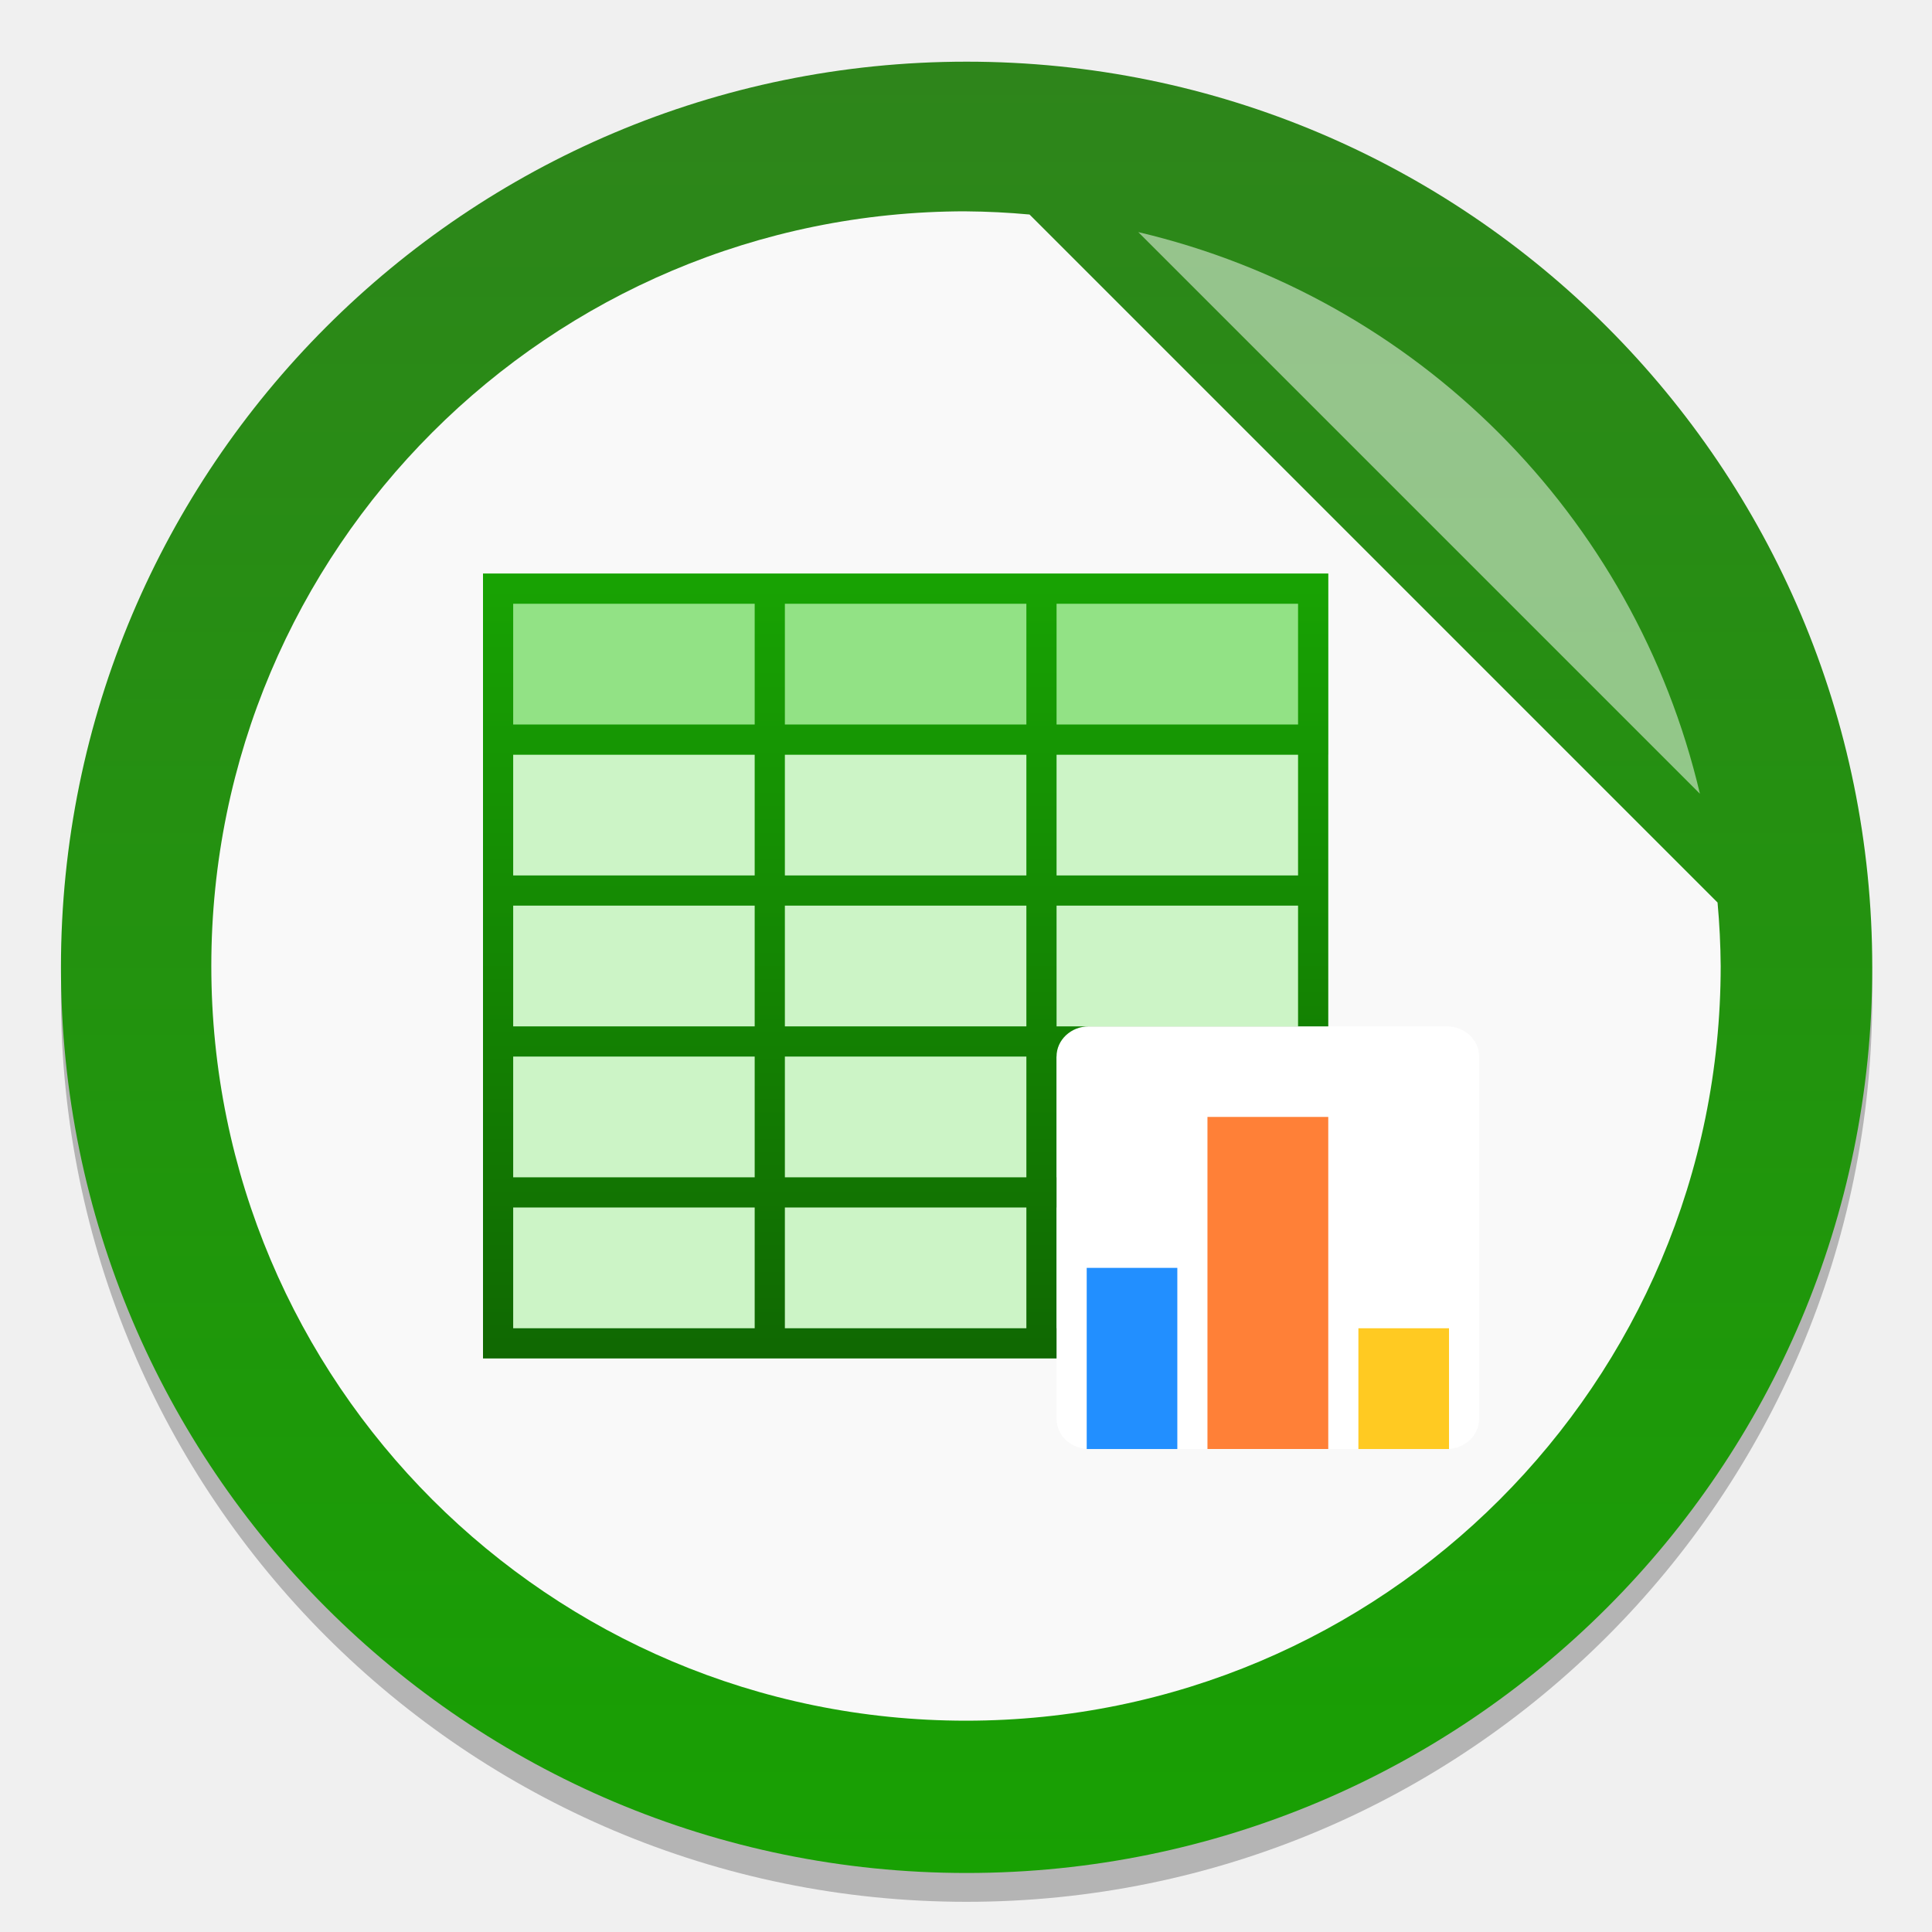
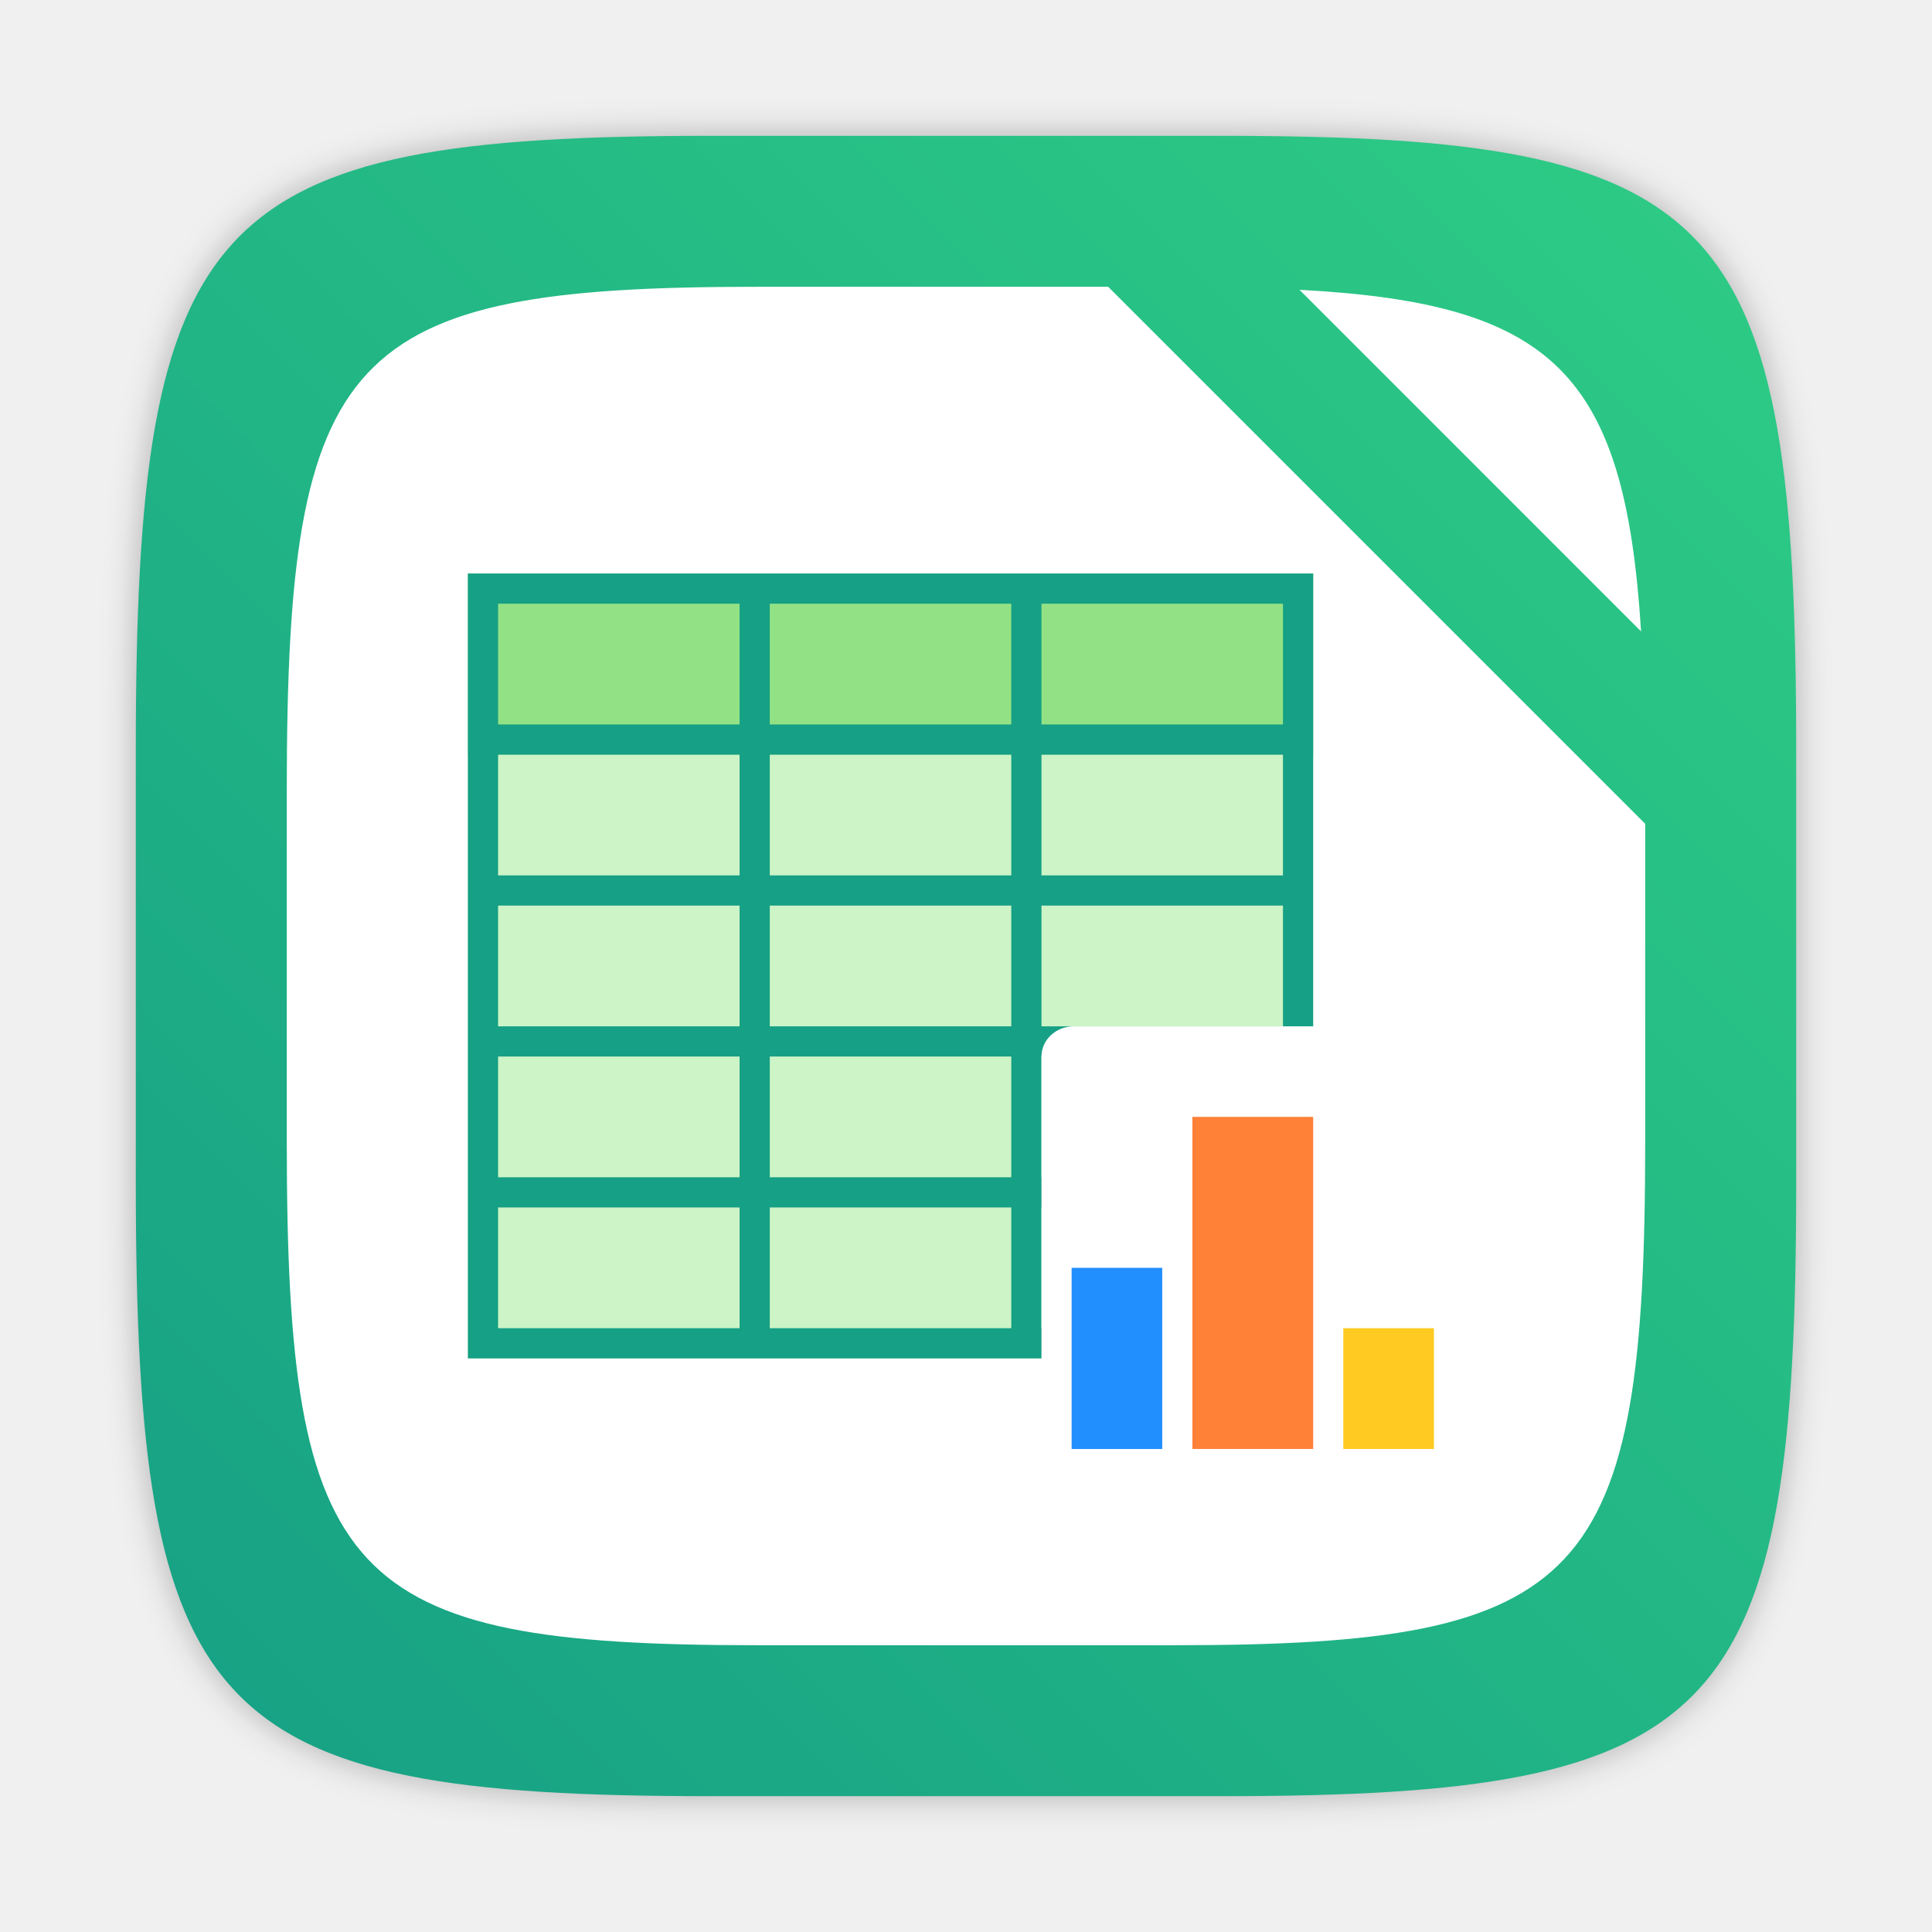
- <svg xmlns="http://www.w3.org/2000/svg" width="64" height="64" version="1.1">
+ <svg xmlns="http://www.w3.org/2000/svg" xmlns:xlink="http://www.w3.org/1999/xlink" width="64" height="64" version="1.1">
  <defs>
-     <linearGradient id="b" x1="399.57" x2="399.57" y1="545.8" y2="517.8" gradientTransform="matrix(2.1429,0,0,2.1429,-826.36,-1107.5)" gradientUnits="userSpaceOnUse">
+     <filter id="filter2761-3" x="-.024" y="-.024" width="1.048" height="1.048" color-interpolation-filters="sRGB">
+       <feGaussianBlur stdDeviation="0.146" />
+     </filter>
+     <linearGradient id="linearGradient942" x1="399.57" x2="399.57" y1="545.8" y2="517.8" gradientTransform="matrix(2.1429 0 0 2.1429 -682.73 -1154.5)" gradientUnits="userSpaceOnUse">
      <stop stop-color="#3889e9" offset="0" />
      <stop stop-color="#5ea5fb" offset="1" />
    </linearGradient>
-     <linearGradient id="f" x1="32.02" x2="32.02" y1="2.043" y2="62.045" gradientUnits="userSpaceOnUse">
-       <stop stop-color="#2e851b" offset="0" />
-       <stop stop-color="#18a003" offset="1" />
+     <linearGradient id="b-6" x1="399.57" x2="399.57" y1="545.8" y2="517.8" gradientTransform="matrix(2.1429 0 0 2.1429 -878.7 -1171.4)" gradientUnits="userSpaceOnUse">
+       <stop stop-color="#3889e9" offset="0" />
+       <stop stop-color="#5ea5fb" offset="1" />
    </linearGradient>
-     <linearGradient id="h" x1="30" x2="30" y1="18" y2="44" gradientUnits="userSpaceOnUse">
-       <stop stop-color="#18a303" offset="0" />
-       <stop stop-color="#106802" offset="1" />
+     <linearGradient id="linearGradient2645-3-7" x1="15.752" x2="1.393" y1="281.24" y2="295.6" gradientTransform="matrix(3.7796 0 0 3.7796 -.49758 -1058)" gradientUnits="userSpaceOnUse">
+       <stop stop-color="#2ecc85" offset="0" />
+       <stop stop-color="#16a085" offset="1" />
    </linearGradient>
+     <linearGradient id="linearGradient1068" x1="43.5" x2="15.5" y1="20.618" y2="46.618" gradientUnits="userSpaceOnUse" xlink:href="#linearGradient2645-3-7" />
  </defs>
-   <g stroke-width="1.571">
-     <circle cx="32.02" cy="32.999" r="30.001" opacity=".25" />
-     <circle cx="32.02" cy="32.044" r="30.001" fill="url(#f)" />
-     <path d="m32 7a25 25 0 0 0-25 25 25 25 0 0 0 25 25 25 25 0 0 0 25-25 25 25 0 0 0-0.104-2.103l-22.791-22.791a25 25 0 0 0-2.106-0.105z" fill="#f9f9f9" />
-     <circle cx="32.02" cy="32.044" r="30.001" fill-opacity="0" />
-     <circle cx="32.02" cy="32.044" r="0" fill="url(#b)" />
+   <circle cx="175.65" cy="-14.915" r="0" fill="url(#linearGradient942)" stroke-width="1.571" />
+   <path transform="matrix(3.7796 0 0 3.7796 -.0032 .53086)" d="m10.709 1.05c4.405 0 5.035 0.673 5.035 5.388v3.776c0 4.715-0.63 5.388-5.035 5.388h-4.483c-4.405 0-5.035-0.673-5.035-5.388v-3.776c0-4.715 0.63-5.388 5.035-5.388z" enable-background="new" fill="#141414" filter="url(#filter2761-3)" opacity=".3" />
+   <path d="m40.473 4.5c16.649 0 19.028 2.543 19.028 20.364v14.272c0 17.822-2.379 20.364-19.028 20.364h-16.945c-16.649 0-19.029-2.543-19.029-20.364v-14.272c0-17.822 2.379-20.364 19.029-20.364z" enable-background="new" fill="url(#linearGradient2645-3-7)" stroke-width="3.78" />
+   <path d="m25.068 9.5c-13.622 0-15.568 2.081-15.568 16.662v11.676c0 14.58 1.947 16.662 15.568 16.662h13.863c13.621 0 15.568-2.081 15.568-16.662v-10.549l-17.789-17.789h-11.643zm17.98 0.1 11.314 11.316c-0.532-8.572-2.93-10.869-11.314-11.316z" enable-background="new" fill="#fff" stroke-width="3.092" />
+   <circle cx="-775.21" cy="-1489.4" r="0" fill="#5e4aa6" />
+   <circle cx="-923.26" cy="-1418.9" r="0" fill="#5e4aa6" />
+   <circle cx="-20.305" cy="-31.835" r="0" fill="url(#b-6)" stroke-width="1.571" />
+   <g transform="translate(0 -1.6193)">
+     <g fill-rule="evenodd">
+       <rect x="15.5" y="20.618" width="28" height="26" ry="0" fill="#ccf4c6" style="paint-order:normal" />
+       <rect x="15.5" y="20.618" width="28" height="6" ry="0" fill="#92e285" style="paint-order:normal" />
+       <path d="m15.5 20.618v26h28v-26zm1 1h8v4h-8zm9 0h8v4h-8zm9 0h8v4h-8zm-18 5h8v4h-8zm9 0h8v4h-8zm9 0h8v4h-8zm-18 5h8v4h-8zm9 0h8v4h-8zm9 0h8v4h-8zm-18 5h8v4h-8zm9 0h8v4h-8zm9 0h8v4h-8zm-18 5h8v4h-8zm9 0h8v4h-8zm9 0h8v4h-8z" fill="url(#linearGradient1068)" style="paint-order:normal" />
+     </g>
+     <g transform="matrix(1.0227 0 0 .95455 -.9315 3.4817)" stroke-width="1.012">
+       <rect x="34.645" y="33.666" width="13.689" height="14.667" ry="1.048" fill="#fff" />
+       <rect x="35.622" y="42.047" width="2.935" height="6.287" fill="#228fff" />
+       <rect x="39.533" y="36.809" width="3.913" height="11.524" fill="#ff8037" />
+       <rect x="44.422" y="44.143" width="2.935" height="4.191" fill="#ffca22" />
+     </g>
  </g>
-   <g transform="translate(2.2019e-6 1)" fill-rule="evenodd">
-     <rect x="16" y="18" width="28" height="26" ry="0" fill="#ccf4c6" style="paint-order:normal" />
-     <rect x="16" y="18" width="28" height="6" ry="0" fill="#92e285" style="paint-order:normal" />
-     <path d="m16 18v26h28v-26zm1 1h8v4h-8zm9 0h8v4h-8zm9 0h8v4h-8zm-18 5h8v4h-8zm9 0h8v4h-8zm9 0h8v4h-8zm-18 5h8v4h-8zm9 0h8v4h-8zm9 0h8v4h-8zm-18 5h8v4h-8zm9 0h8v4h-8zm9 0h8v4h-8zm-18 5h8v4h-8zm9 0h8v4h-8zm9 0h8v4h-8z" fill="url(#h)" style="paint-order:normal" />
-   </g>
-   <g transform="matrix(1.0227 0 0 .95455 -.43181 1.8637)" stroke-width="1.012">
-     <rect x="34.645" y="33.666" width="13.689" height="14.667" ry="1.048" fill="#fff" />
-     <rect x="35.622" y="42.047" width="2.935" height="6.287" fill="#228fff" />
-     <rect x="39.533" y="36.809" width="3.913" height="11.524" fill="#ff8037" />
-     <rect x="44.422" y="44.143" width="2.935" height="4.191" fill="#ffca22" />
-   </g>
-   <path d="m37.707 7.689 18.605 18.605a25 25 0 0 0-18.605-18.605z" fill="#fff" opacity=".5" />
</svg>
